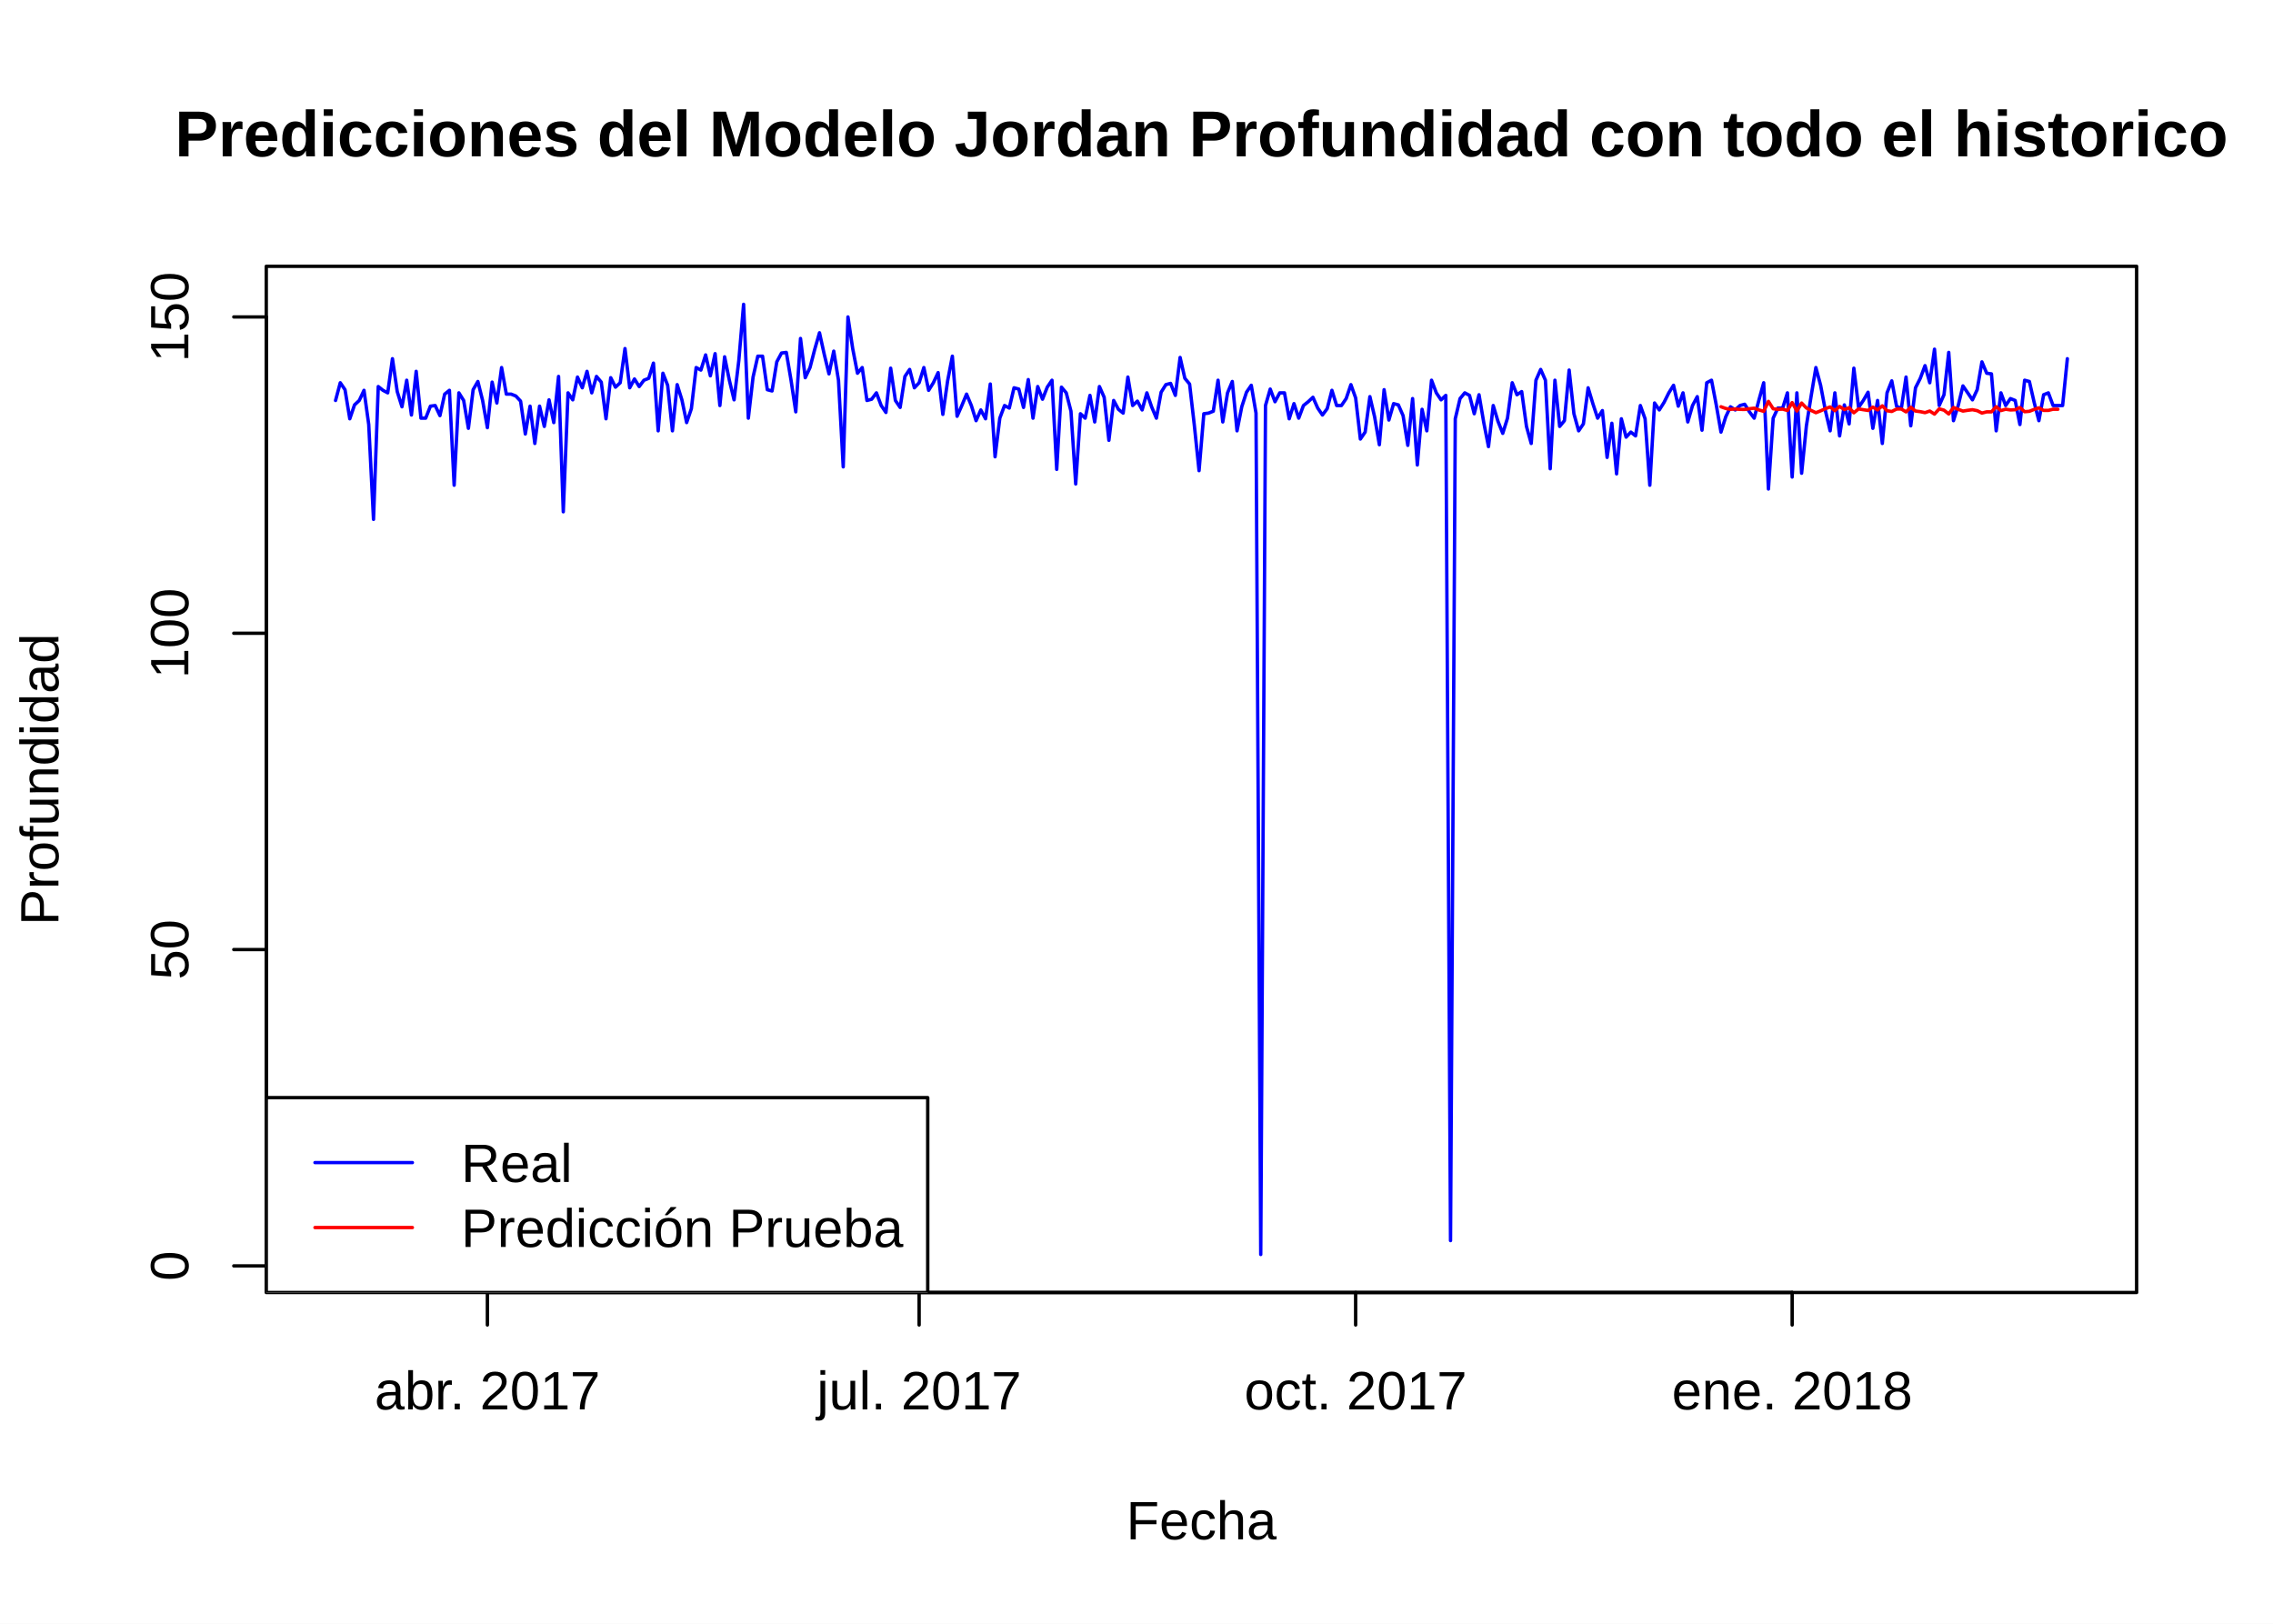
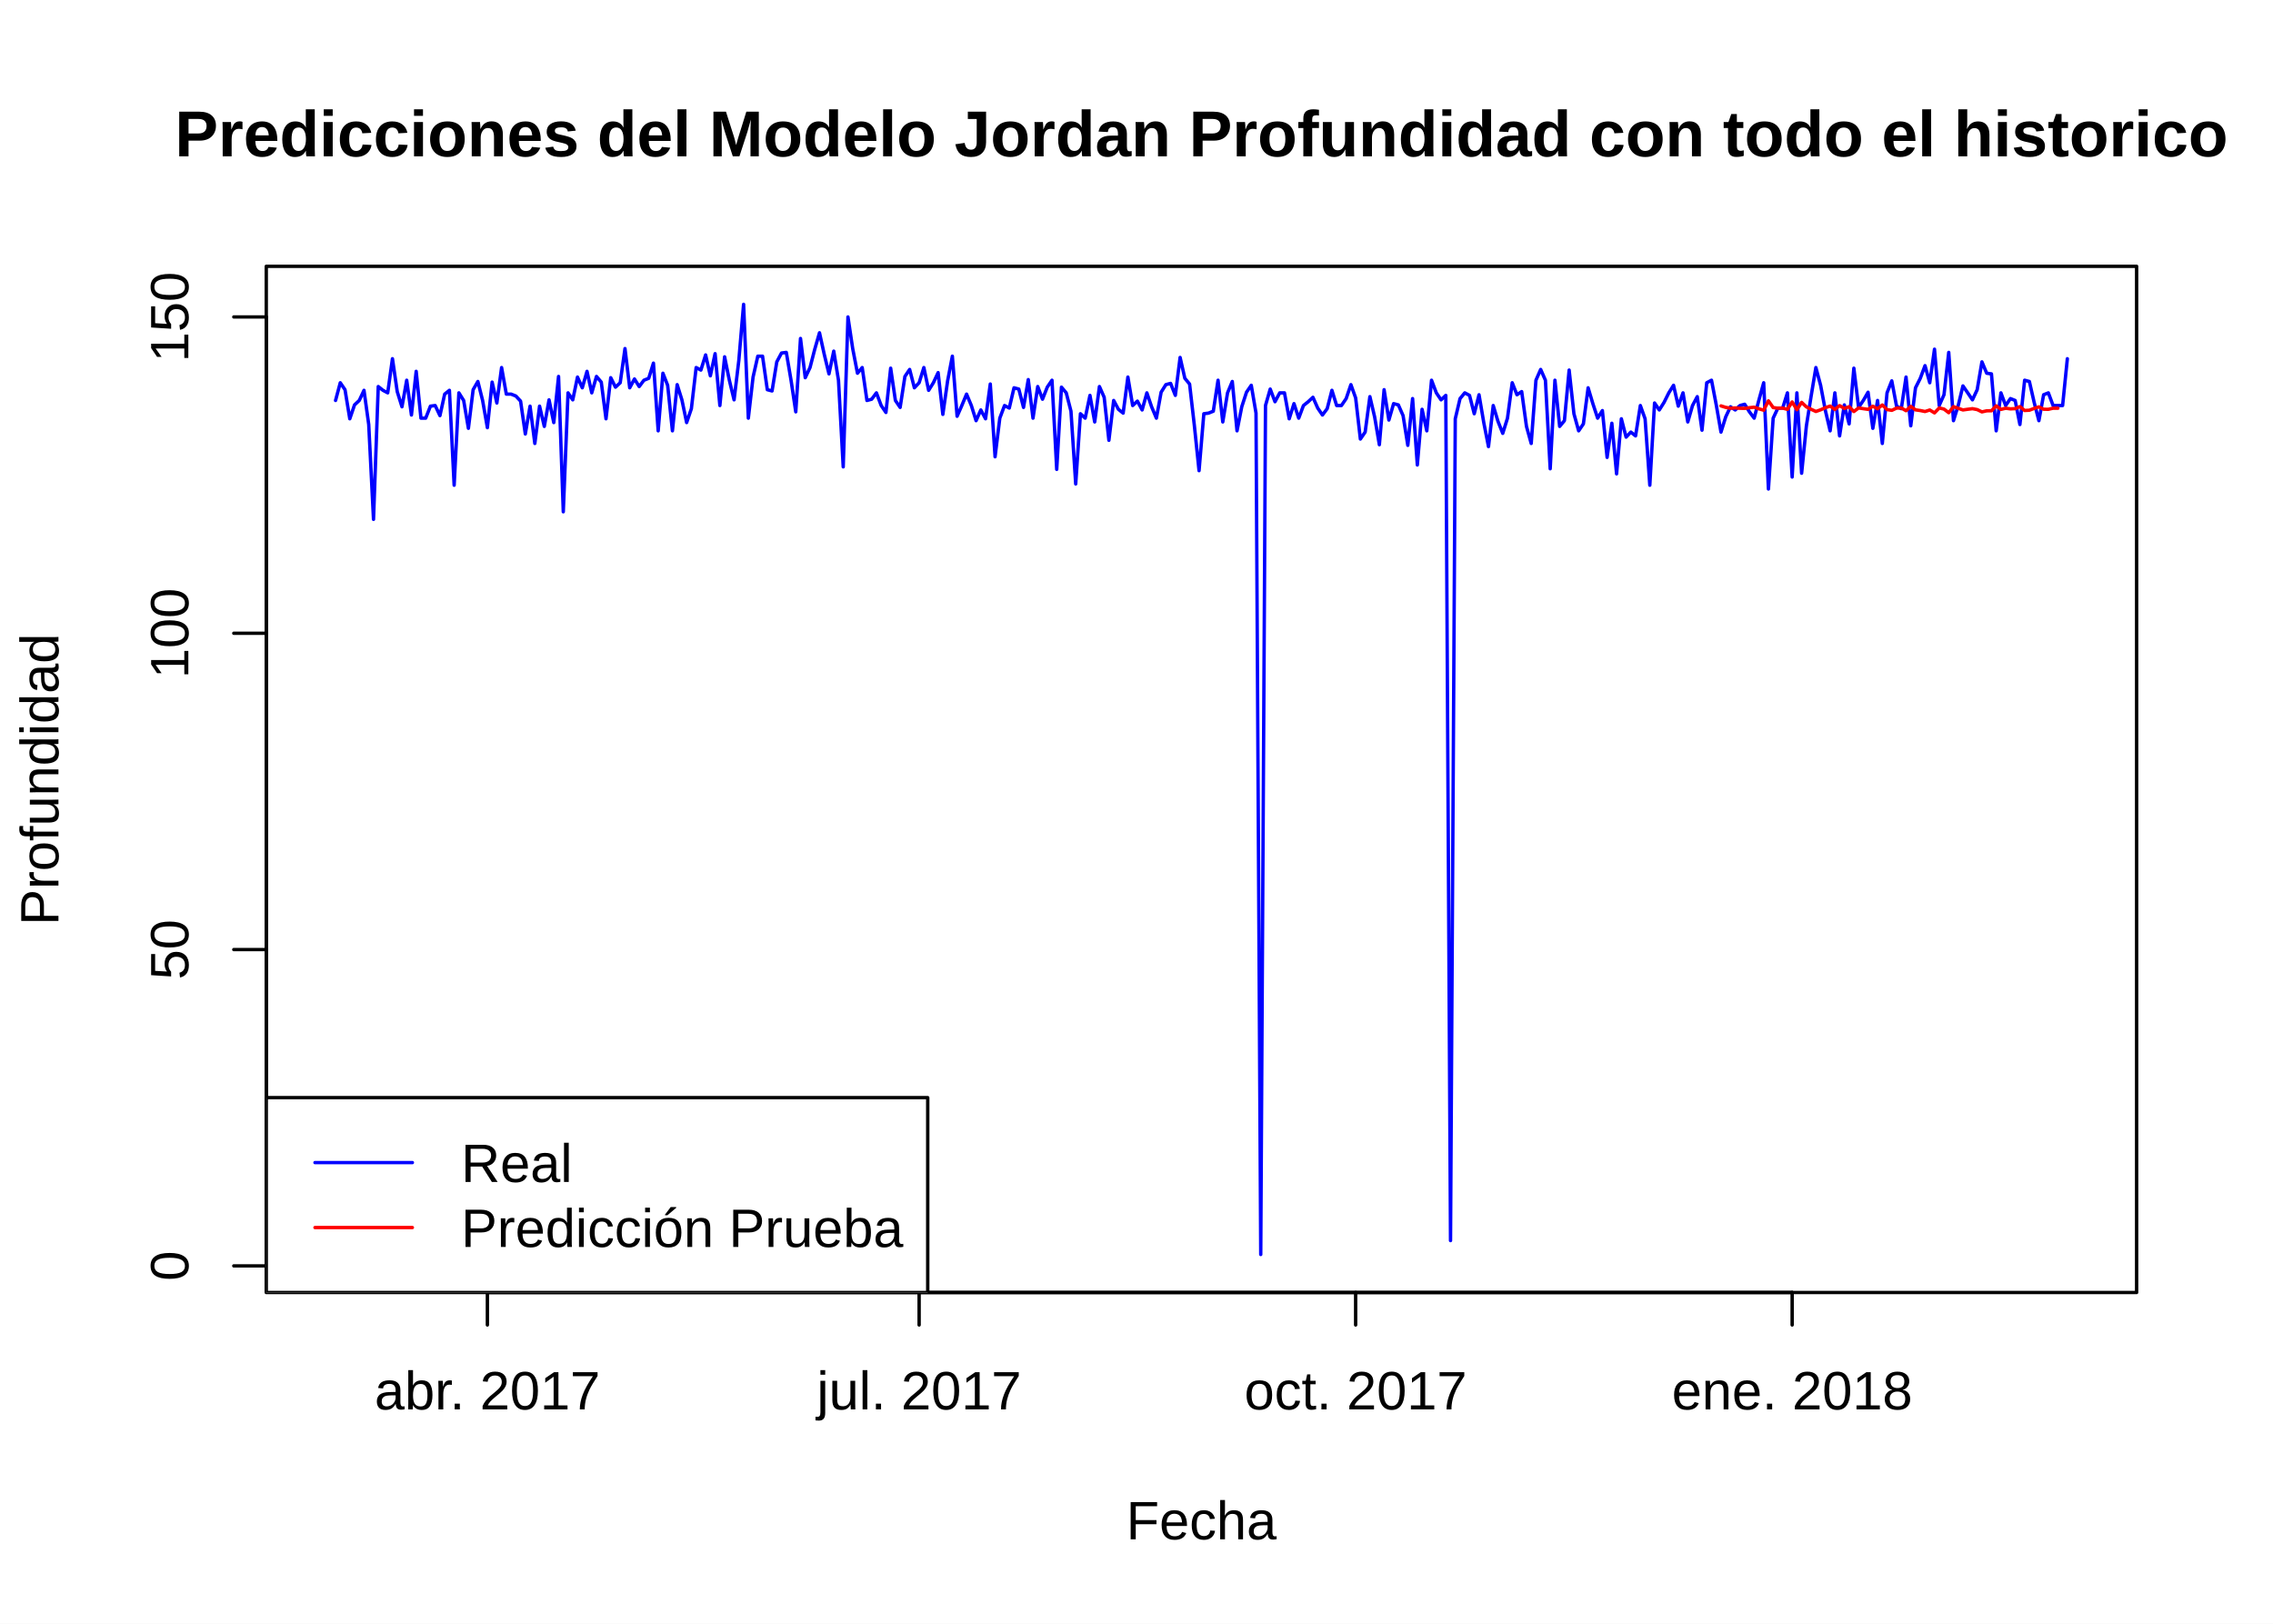
<svg xmlns="http://www.w3.org/2000/svg" class="svglite" width="504.00pt" height="360.00pt" viewBox="0 0 504.00 360.00">
  <defs>
    <style type="text/css">
    .svglite line, .svglite polyline, .svglite polygon, .svglite path, .svglite rect, .svglite circle {
      fill: none;
      stroke: #000000;
      stroke-linecap: round;
      stroke-linejoin: round;
      stroke-miterlimit: 10.00;
    }
    .svglite text {
      white-space: pre;
    }
  </style>
  </defs>
  <rect width="100%" height="100%" style="stroke: none; fill: #FFFFFF;" />
  <defs>
    <clipPath id="cpMC4wMHw1MDQuMDB8MC4wMHwzNjAuMDA=">
      <rect x="0.00" y="0.00" width="504.00" height="360.00" />
    </clipPath>
  </defs>
  <g clip-path="url(#cpMC4wMHw1MDQuMDB8MC4wMHwzNjAuMDA=)">
</g>
  <defs>
    <clipPath id="cpNTkuMDR8NDczLjc2fDU5LjA0fDI4Ni41Ng==">
      <rect x="59.04" y="59.04" width="414.72" height="227.52" />
    </clipPath>
  </defs>
  <g clip-path="url(#cpNTkuMDR8NDczLjc2fDU5LjA0fDI4Ni41Ng==)">
    <polyline points="74.40,88.79 75.45,84.86 76.50,86.40 77.56,92.85 78.61,89.77 79.66,88.79 80.71,86.54 81.76,94.12 82.82,115.15 83.87,85.70 84.92,86.54 85.97,87.10 87.02,79.53 88.08,86.82 89.13,90.19 90.18,84.30 91.23,92.01 92.28,82.33 93.34,92.71 94.39,92.71 95.44,90.05 96.49,89.91 97.55,92.15 98.60,87.38 99.65,86.54 100.70,107.58 101.75,87.10 102.81,88.79 103.86,94.96 104.91,86.40 105.96,84.58 107.01,88.79 108.07,94.82 109.12,84.72 110.17,89.35 111.22,81.49 112.27,87.38 113.33,87.38 114.38,87.80 115.43,88.93 116.48,96.22 117.53,90.05 118.59,98.32 119.64,90.05 120.69,94.54 121.74,88.65 122.79,93.69 123.85,83.46 124.90,113.47 125.95,87.10 127.00,88.65 128.05,83.60 129.11,85.98 130.16,82.33 131.21,87.10 132.26,83.46 133.32,84.72 134.37,92.85 135.42,83.74 136.47,85.84 137.52,84.86 138.58,77.28 139.63,85.98 140.68,84.02 141.73,85.70 142.78,84.30 143.84,83.88 144.89,80.51 145.94,95.52 146.99,82.75 148.04,85.42 149.10,95.52 150.15,85.28 151.20,88.65 152.25,93.69 153.30,90.61 154.36,81.49 155.41,82.05 156.46,78.69 157.51,83.32 158.56,78.41 159.62,89.91 160.67,79.11 161.72,84.30 162.77,88.65 163.82,79.95 164.88,67.47 165.93,92.71 166.98,83.60 168.03,78.97 169.08,78.97 170.14,86.40 171.19,86.68 172.24,80.23 173.29,78.27 174.35,78.13 175.40,84.30 176.45,91.31 177.50,75.04 178.55,83.74 179.61,81.49 180.66,77.42 181.71,73.78 182.76,78.55 183.81,82.89 184.87,77.85 185.92,84.30 186.97,103.51 188.02,70.27 189.07,77.28 190.13,82.75 191.18,81.49 192.23,88.79 193.28,88.51 194.33,87.10 195.39,89.91 196.44,91.45 197.49,81.63 198.54,88.79 199.59,90.33 200.65,83.46 201.70,81.91 202.75,85.98 203.80,84.86 204.85,81.49 205.91,86.54 206.96,84.86 208.01,82.61 209.06,91.87 210.12,84.44 211.17,78.97 212.22,92.29 213.27,89.91 214.32,87.38 215.38,89.91 216.43,93.27 217.48,90.89 218.53,92.85 219.58,85.14 220.64,101.27 221.69,92.71 222.74,89.91 223.79,90.47 224.84,85.98 225.90,86.26 226.95,90.33 228.00,84.16 229.05,92.71 230.10,85.70 231.16,88.51 232.21,85.84 233.26,84.30 234.31,104.07 235.36,85.84 236.42,87.10 237.47,91.17 238.52,107.30 239.57,91.73 240.62,92.71 241.68,87.66 242.73,93.55 243.78,85.70 244.83,88.08 245.88,97.62 246.94,88.79 247.99,90.75 249.04,91.59 250.09,83.60 251.15,89.91 252.20,88.93 253.25,90.89 254.30,87.10 255.35,90.19 256.41,92.71 257.46,86.96 258.51,85.28 259.56,85.00 260.61,87.66 261.67,79.25 262.72,83.88 263.77,85.14 264.82,94.26 265.87,104.35 266.93,91.73 267.98,91.59 269.03,91.17 270.08,84.30 271.13,93.55 272.19,87.10 273.24,84.58 274.29,95.52 275.34,90.19 276.39,86.96 277.45,85.42 278.50,91.59 279.55,278.13 280.60,89.91 281.65,86.26 282.71,89.07 283.76,87.10 284.81,87.10 285.86,92.85 286.92,89.49 287.97,92.71 289.02,89.91 290.07,89.07 291.12,88.08 292.18,90.47 293.23,92.01 294.28,90.61 295.33,86.54 296.38,89.91 297.44,89.91 298.49,88.37 299.54,85.28 300.59,88.22 301.64,97.34 302.70,95.80 303.75,87.94 304.80,92.43 305.85,98.60 306.90,86.40 307.96,93.13 309.01,89.49 310.06,89.77 311.11,92.15 312.16,98.74 313.22,88.37 314.27,103.09 315.32,90.75 316.37,95.52 317.42,84.30 318.48,87.10 319.53,88.65 320.58,87.66 321.63,275.05 322.68,92.85 323.74,88.37 324.79,87.10 325.84,87.66 326.89,91.73 327.95,87.52 329.00,93.69 330.05,99.02 331.10,89.91 332.15,93.41 333.21,96.08 334.26,92.71 335.31,84.86 336.36,87.52 337.41,86.82 338.47,94.54 339.52,98.32 340.57,84.30 341.62,81.91 342.67,84.30 343.73,103.93 344.78,84.30 345.83,94.54 346.88,93.27 347.93,82.05 348.99,91.73 350.04,95.52 351.09,93.98 352.14,85.98 353.19,89.49 354.25,92.71 355.30,91.03 356.35,101.41 357.40,93.84 358.45,105.06 359.51,92.85 360.56,96.92 361.61,95.80 362.66,96.64 363.72,89.91 364.77,92.85 365.82,107.58 366.87,89.35 367.92,90.89 368.98,89.21 370.03,87.10 371.08,85.42 372.13,90.05 373.18,87.10 374.24,93.55 375.29,89.91 376.34,87.94 377.39,95.38 378.44,84.86 379.50,84.30 380.55,89.77 381.60,95.80 382.65,92.43 383.70,90.19 384.76,90.89 385.81,89.91 386.86,89.63 387.91,91.31 388.96,92.71 390.02,88.65 391.07,84.86 392.12,108.42 393.17,92.71 394.22,90.47 395.28,90.47 396.33,87.10 397.38,105.76 398.43,87.10 399.48,104.92 400.54,94.40 401.59,87.80 402.64,81.49 403.69,85.42 404.75,91.03 405.80,95.52 406.85,87.10 407.90,96.64 408.95,89.77 410.01,93.98 411.06,81.63 412.11,90.33 413.16,88.79 414.21,86.96 415.27,94.96 416.32,88.79 417.37,98.32 418.42,87.10 419.47,84.44 420.53,90.05 421.58,90.61 422.63,83.60 423.68,94.40 424.73,85.98 425.79,83.88 426.84,81.07 427.89,84.86 428.94,77.42 429.99,89.91 431.05,87.52 432.10,78.13 433.15,93.27 434.20,89.91 435.25,85.56 436.31,87.10 437.36,88.65 438.41,86.40 439.46,80.23 440.52,82.75 441.57,82.89 442.62,95.52 443.67,87.10 444.72,89.91 445.78,88.37 446.83,88.79 447.88,94.12 448.93,84.30 449.98,84.58 451.04,89.21 452.09,93.27 453.14,87.52 454.19,87.10 455.24,89.91 456.30,89.91 457.35,89.91 458.40,79.53 " style="stroke-width: 0.75; stroke: #0000FF;" />
  </g>
  <g clip-path="url(#cpMC4wMHw1MDQuMDB8MC4wMHwzNjAuMDA=)">
    <line x1="108.07" y1="286.56" x2="397.38" y2="286.56" style="stroke-width: 0.75;" />
    <line x1="108.07" y1="286.56" x2="108.07" y2="293.76" style="stroke-width: 0.75;" />
    <line x1="203.80" y1="286.56" x2="203.80" y2="293.76" style="stroke-width: 0.75;" />
    <line x1="300.59" y1="286.56" x2="300.59" y2="293.76" style="stroke-width: 0.75;" />
    <line x1="397.38" y1="286.56" x2="397.38" y2="293.76" style="stroke-width: 0.75;" />
    <text x="108.07" y="312.48" text-anchor="middle" style="font-size: 12.00px; font-family: &quot;Arial&quot;;" textLength="50.05px" lengthAdjust="spacingAndGlyphs">abr. 2017</text>
    <text x="203.80" y="312.48" text-anchor="middle" style="font-size: 12.00px; font-family: &quot;Arial&quot;;" textLength="45.37px" lengthAdjust="spacingAndGlyphs">jul. 2017</text>
    <text x="300.59" y="312.48" text-anchor="middle" style="font-size: 12.00px; font-family: &quot;Arial&quot;;" textLength="49.38px" lengthAdjust="spacingAndGlyphs">oct. 2017</text>
    <text x="397.38" y="312.48" text-anchor="middle" style="font-size: 12.00px; font-family: &quot;Arial&quot;;" textLength="53.39px" lengthAdjust="spacingAndGlyphs">ene. 2018</text>
    <line x1="59.04" y1="280.66" x2="59.04" y2="70.27" style="stroke-width: 0.75;" />
    <line x1="59.04" y1="280.66" x2="51.84" y2="280.66" style="stroke-width: 0.75;" />
    <line x1="59.04" y1="210.53" x2="51.84" y2="210.53" style="stroke-width: 0.75;" />
    <line x1="59.04" y1="140.40" x2="51.84" y2="140.40" style="stroke-width: 0.75;" />
    <line x1="59.04" y1="70.27" x2="51.84" y2="70.27" style="stroke-width: 0.75;" />
    <text transform="translate(41.76,280.66) rotate(-90)" text-anchor="middle" style="font-size: 12.00px; font-family: &quot;Arial&quot;;" textLength="6.67px" lengthAdjust="spacingAndGlyphs">0</text>
    <text transform="translate(41.76,210.53) rotate(-90)" text-anchor="middle" style="font-size: 12.00px; font-family: &quot;Arial&quot;;" textLength="13.35px" lengthAdjust="spacingAndGlyphs">50</text>
    <text transform="translate(41.76,140.40) rotate(-90)" text-anchor="middle" style="font-size: 12.00px; font-family: &quot;Arial&quot;;" textLength="20.02px" lengthAdjust="spacingAndGlyphs">100</text>
    <text transform="translate(41.76,70.27) rotate(-90)" text-anchor="middle" style="font-size: 12.00px; font-family: &quot;Arial&quot;;" textLength="20.02px" lengthAdjust="spacingAndGlyphs">150</text>
    <polygon points="59.04,286.56 473.76,286.56 473.76,59.04 59.04,59.04 " style="stroke-width: 0.75;" />
    <text x="266.40" y="34.67" text-anchor="middle" style="font-size: 14.40px; font-weight: bold; font-family: &quot;Arial&quot;;" textLength="454.99px" lengthAdjust="spacingAndGlyphs">Predicciones del Modelo Jordan Profundidad con todo el historico</text>
    <text x="266.40" y="341.28" text-anchor="middle" style="font-size: 12.00px; font-family: &quot;Arial&quot;;" textLength="33.36px" lengthAdjust="spacingAndGlyphs">Fecha</text>
    <text transform="translate(12.96,172.80) rotate(-90)" text-anchor="middle" style="font-size: 12.00px; font-family: &quot;Arial&quot;;" textLength="64.72px" lengthAdjust="spacingAndGlyphs">Profundidad</text>
  </g>
  <g clip-path="url(#cpNTkuMDR8NDczLjc2fDU5LjA0fDI4Ni41Ng==)">
-     <polyline points="381.60,90.18 382.65,90.56 383.70,90.75 384.76,90.67 385.81,90.76 386.86,90.78 387.91,90.62 388.96,90.50 390.02,90.89 391.07,91.20 392.12,88.99 393.17,90.63 394.22,90.75 395.28,90.71 396.33,91.01 397.38,89.26 398.43,91.12 399.48,89.36 400.54,90.45 401.59,91.00 402.64,91.50 403.69,91.09 404.75,90.60 405.80,90.23 406.85,91.04 407.90,90.12 408.95,90.81 410.01,90.39 411.06,91.52 412.11,90.66 413.16,90.84 414.21,91.00 415.27,90.26 416.32,90.88 417.37,89.98 418.42,91.07 419.47,91.23 420.53,90.69 421.58,90.68 422.63,91.32 423.68,90.29 424.73,91.13 425.79,91.27 426.84,91.49 427.89,91.13 428.94,91.81 429.99,90.65 431.05,90.94 432.10,91.78 433.15,90.35 434.20,90.75 435.25,91.14 436.31,90.97 437.36,90.84 438.41,91.05 439.46,91.58 440.52,91.31 441.57,91.31 442.62,90.17 443.67,91.03 444.72,90.73 445.78,90.89 446.83,90.84 447.88,90.35 448.93,91.28 449.98,91.19 451.04,90.77 452.09,90.43 453.14,90.99 454.19,90.99 455.24,90.73 456.30,90.74 " style="stroke-width: 0.75; stroke: #FF0000;" />
+     <polyline points="381.60,89.99 382.65,90.32 383.70,90.51 384.76,90.44 385.81,90.52 386.86,90.54 387.91,90.39 388.96,90.28 390.02,90.64 391.07,90.95 392.12,88.87 393.17,90.36 394.22,90.50 395.28,90.48 396.33,90.76 397.38,89.12 398.43,90.83 399.48,89.21 400.54,90.21 401.59,90.74 402.64,91.23 403.69,90.86 404.75,90.39 405.80,90.03 406.85,90.78 407.90,89.93 408.95,90.56 410.01,90.17 411.06,91.24 412.11,90.45 413.16,90.61 414.21,90.76 415.27,90.06 416.32,90.63 417.37,89.79 418.42,90.80 419.47,90.98 420.53,90.48 421.58,90.45 422.63,91.06 423.68,90.10 424.73,90.87 425.79,91.02 426.84,91.24 427.89,90.90 428.94,91.54 429.99,90.45 431.05,90.70 432.10,91.50 433.15,90.16 434.20,90.52 435.25,90.89 436.31,90.74 437.36,90.61 438.41,90.81 439.46,91.32 440.52,91.08 441.57,91.07 442.62,89.98 443.67,90.77 444.72,90.51 445.78,90.65 446.83,90.60 447.88,90.15 448.93,91.01 449.98,90.95 451.04,90.55 452.09,90.21 453.14,90.73 454.19,90.75 455.24,90.50 456.30,90.51 " style="stroke-width: 0.75; stroke: #FF0000;" />
    <rect x="59.04" y="243.36" width="146.67" height="43.20" style="stroke-width: 0.75; fill: #FFFFFF;" />
    <line x1="69.84" y1="257.76" x2="91.44" y2="257.76" style="stroke-width: 0.75; stroke: #0000FF;" />
    <line x1="69.84" y1="272.16" x2="91.44" y2="272.16" style="stroke-width: 0.75; stroke: #FF0000;" />
    <text x="102.24" y="262.06" style="font-size: 12.00px; font-family: &quot;Arial&quot;;" textLength="24.68px" lengthAdjust="spacingAndGlyphs">Real</text>
    <text x="102.24" y="276.46" style="font-size: 12.00px; font-family: &quot;Arial&quot;;" textLength="98.07px" lengthAdjust="spacingAndGlyphs">Predicción Prueba</text>
  </g>
</svg>
